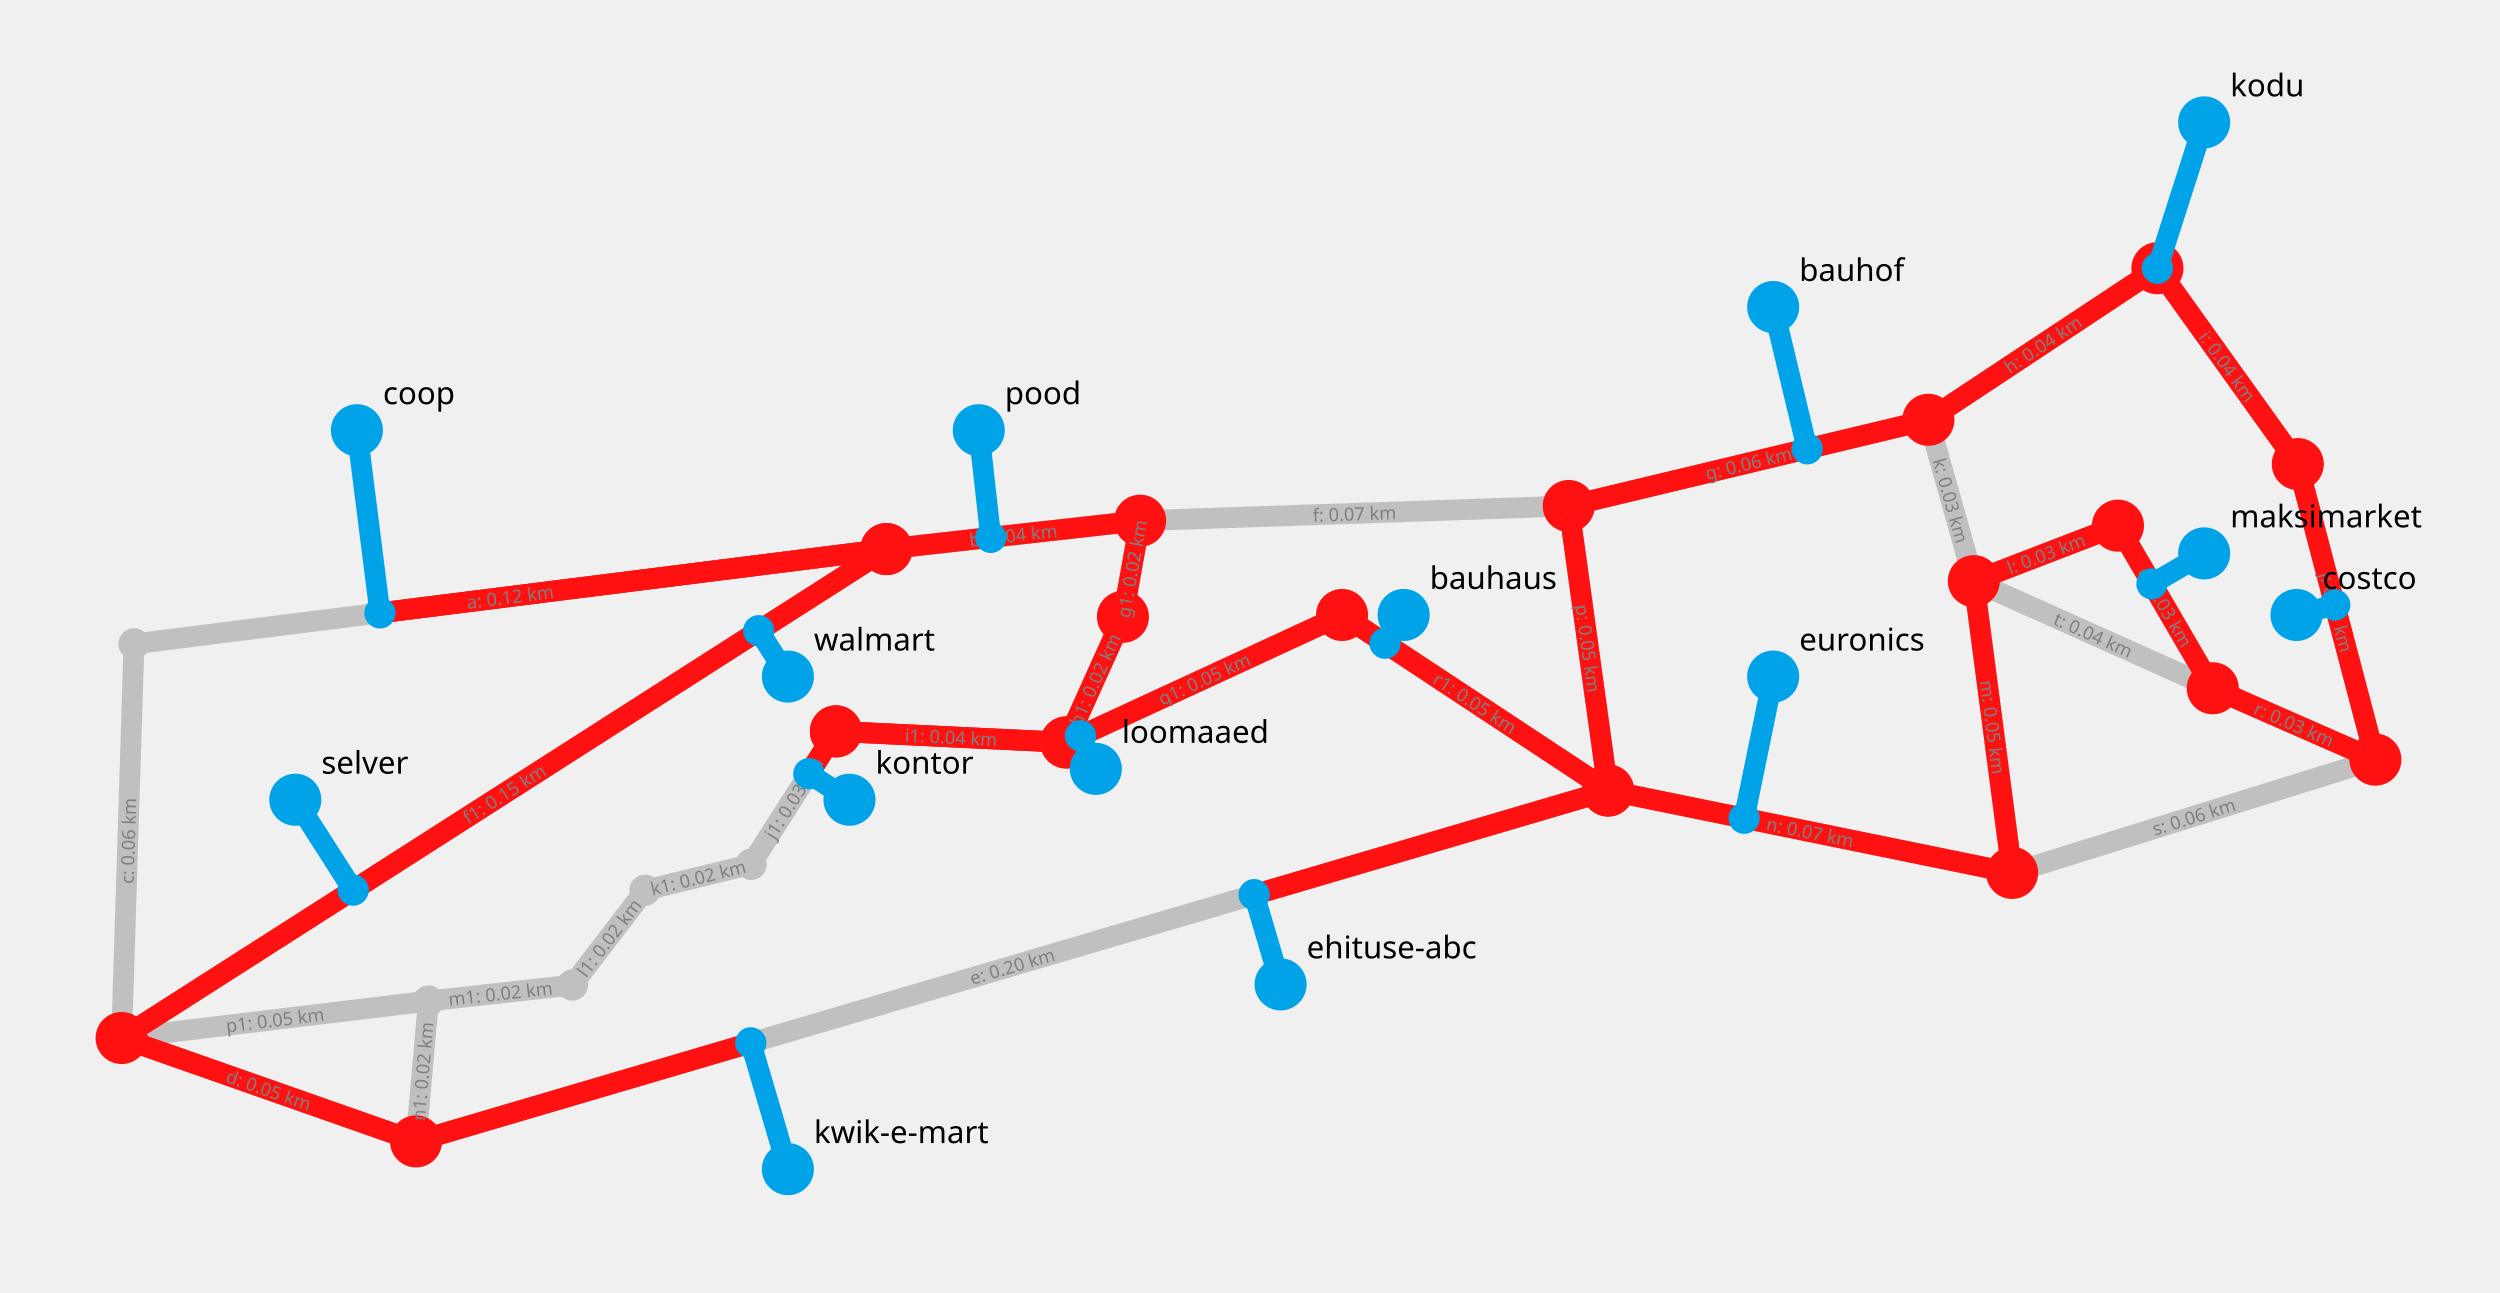
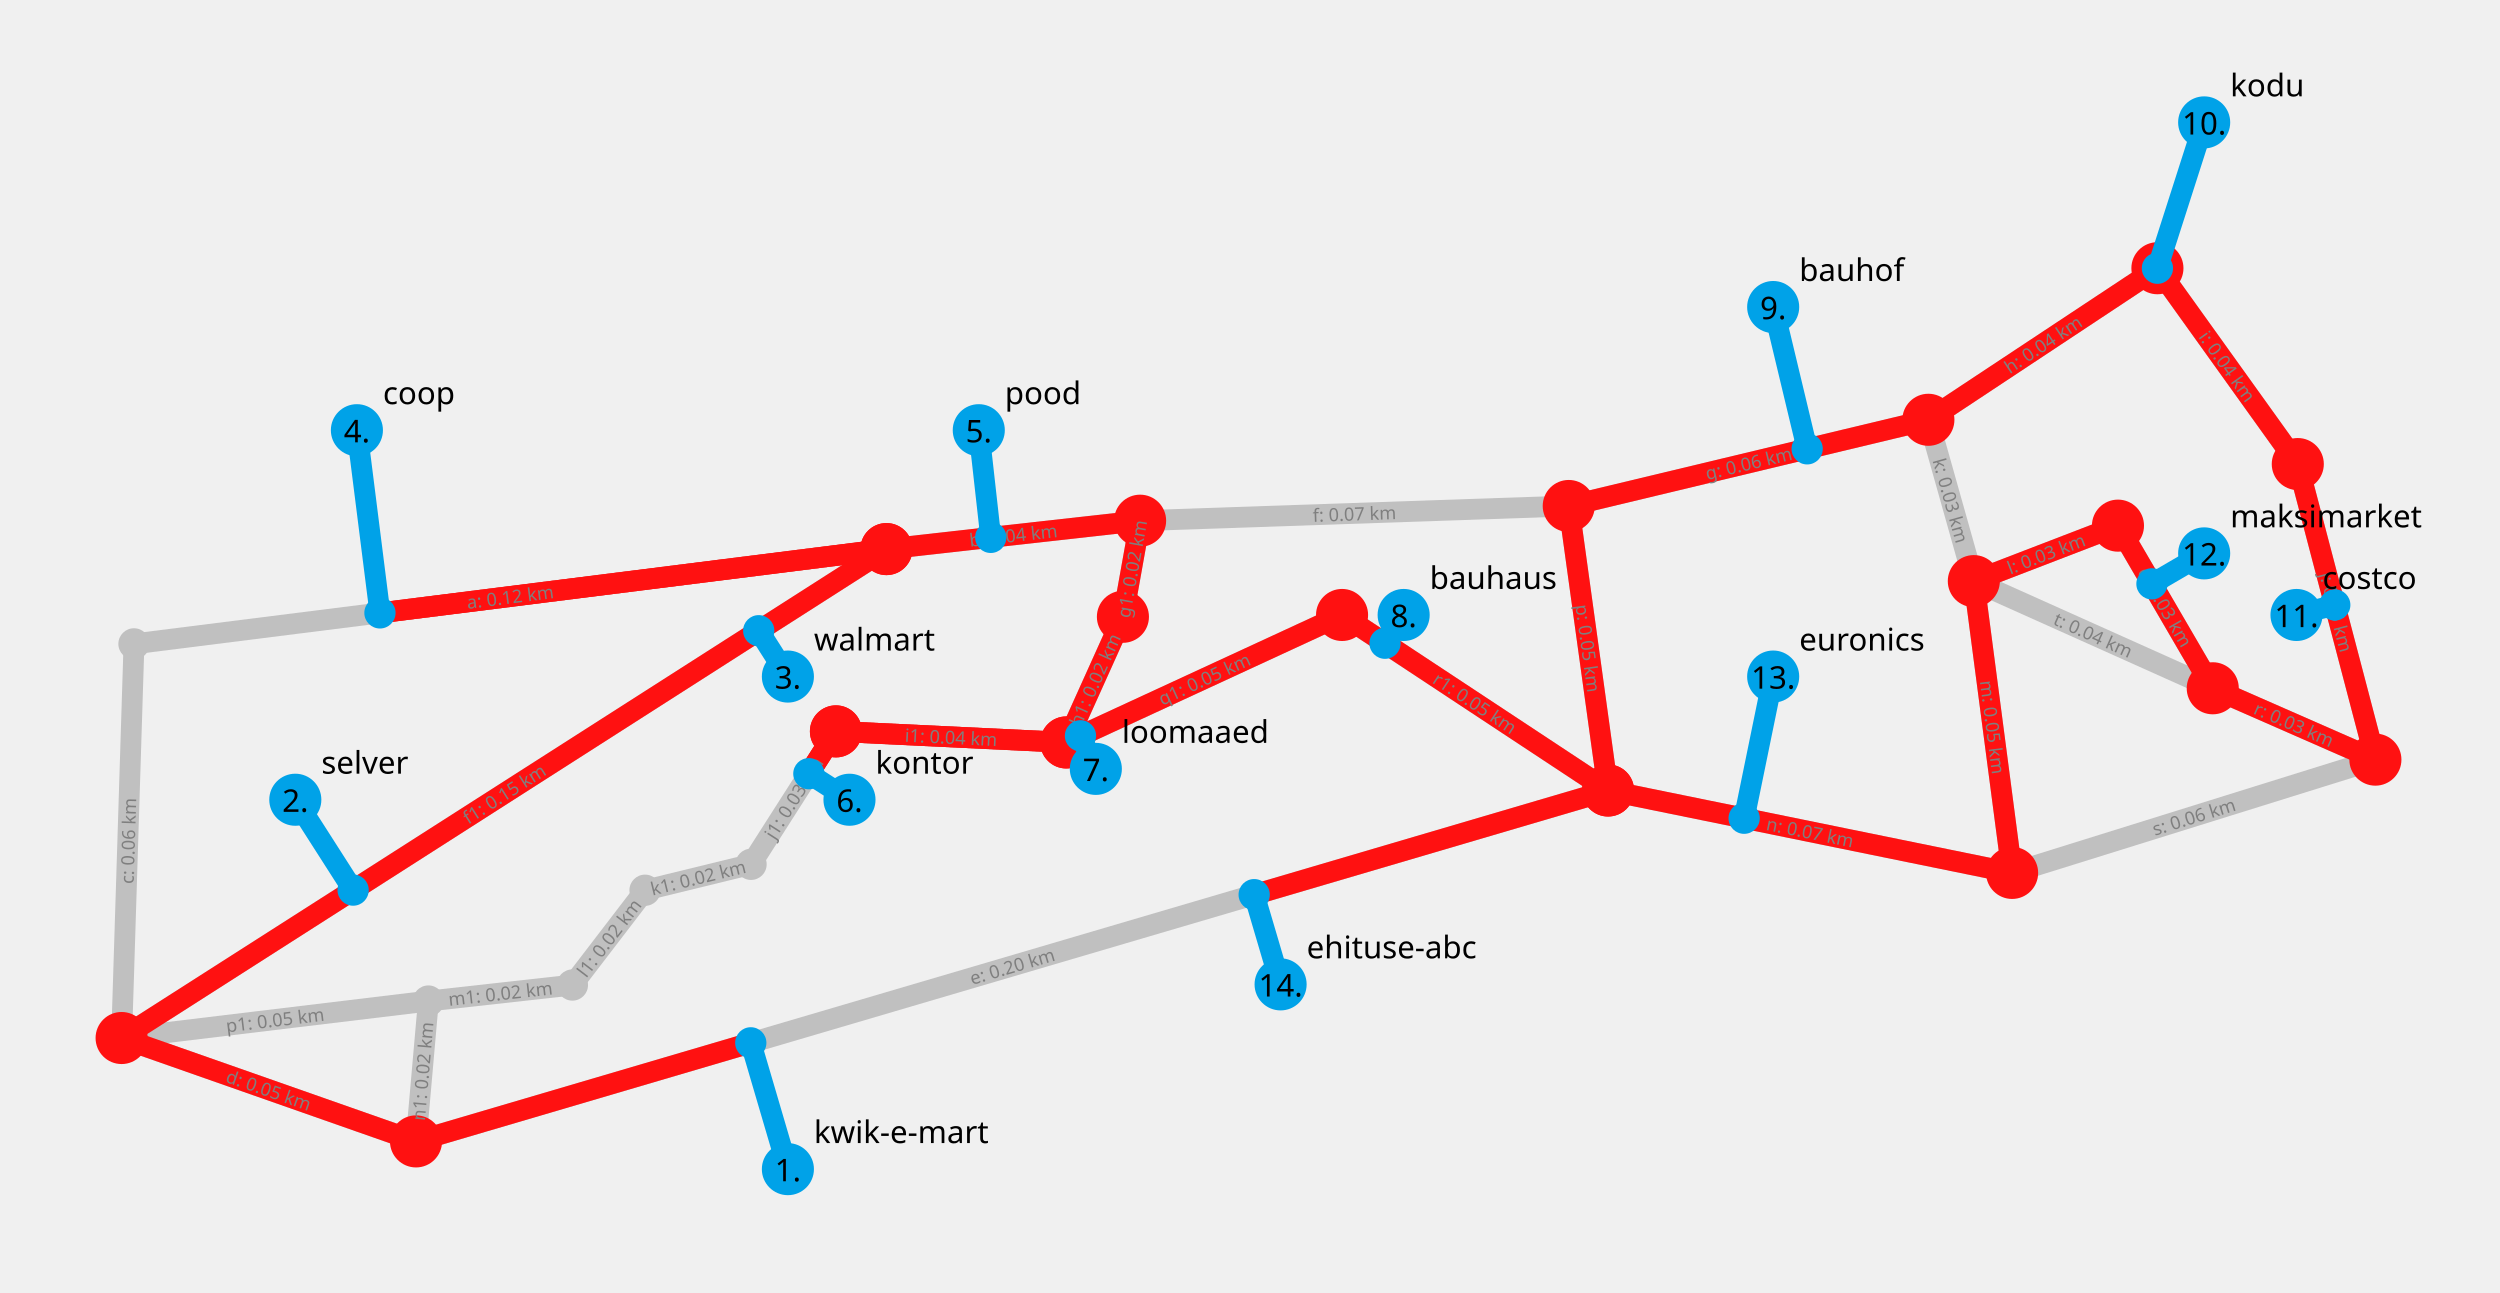
<svg xmlns="http://www.w3.org/2000/svg" version="1.1" width="1920" height="993" viewBox="-747 -425 1920 993" font-family="Hermit">
  <rect x="-747" y="-425" width="100%" height="100%" fill="rgb(240, 240, 240)" />
  <line x1="128.6" y1="-25.1" x2="457.8" y2="-36.4" style="stroke:rgb(192, 192, 192);stroke-width:16" />
  <circle cx="128.6" cy="-25.1" r="12" fill="rgb(192, 192, 192)" />
  <circle cx="457.8" cy="-36.4" r="12" fill="rgb(192, 192, 192)" />
  <line x1="457.8" y1="-36.4" x2="734.0" y2="-102.6" style="stroke:rgb(192, 192, 192);stroke-width:16" />
  <circle cx="734.0" cy="-102.6" r="12" fill="rgb(192, 192, 192)" />
  <line x1="734.0" y1="-102.6" x2="909.9" y2="-219.0" style="stroke:rgb(192, 192, 192);stroke-width:16" />
  <circle cx="909.9" cy="-219.0" r="12" fill="rgb(192, 192, 192)" />
  <line x1="909.9" y1="-219.0" x2="1017.7" y2="-68.6" style="stroke:rgb(192, 192, 192);stroke-width:16" />
  <circle cx="1017.7" cy="-68.6" r="12" fill="rgb(192, 192, 192)" />
  <line x1="1017.7" y1="-68.6" x2="1077.3" y2="158.4" style="stroke:rgb(192, 192, 192);stroke-width:16" />
  <circle cx="1077.3" cy="158.4" r="12" fill="rgb(192, 192, 192)" />
  <line x1="734.0" y1="-102.6" x2="768.9" y2="21.3" style="stroke:rgb(192, 192, 192);stroke-width:16" />
  <circle cx="768.9" cy="21.3" r="12" fill="rgb(192, 192, 192)" />
  <line x1="768.9" y1="21.3" x2="879.6" y2="-21.3" style="stroke:rgb(192, 192, 192);stroke-width:16" />
  <circle cx="879.6" cy="-21.3" r="12" fill="rgb(192, 192, 192)" />
  <line x1="768.9" y1="21.3" x2="798.3" y2="245.4" style="stroke:rgb(192, 192, 192);stroke-width:16" />
  <circle cx="798.3" cy="245.4" r="12" fill="rgb(192, 192, 192)" />
  <line x1="798.3" y1="245.4" x2="488.0" y2="182.1" style="stroke:rgb(192, 192, 192);stroke-width:16" />
  <circle cx="488.0" cy="182.1" r="12" fill="rgb(192, 192, 192)" />
  <line x1="488.0" y1="182.1" x2="457.8" y2="-36.4" style="stroke:rgb(192, 192, 192);stroke-width:16" />
-   <circle cx="457.8" cy="-36.4" r="12" fill="rgb(192, 192, 192)" />
  <line x1="879.6" y1="-21.3" x2="952.4" y2="103.6" style="stroke:rgb(192, 192, 192);stroke-width:16" />
  <circle cx="952.4" cy="103.6" r="12" fill="rgb(192, 192, 192)" />
  <line x1="952.4" y1="103.6" x2="1077.3" y2="158.4" style="stroke:rgb(192, 192, 192);stroke-width:16" />
-   <circle cx="1077.3" cy="158.4" r="12" fill="rgb(192, 192, 192)" />
  <line x1="1077.3" y1="158.4" x2="798.3" y2="245.4" style="stroke:rgb(192, 192, 192);stroke-width:16" />
-   <circle cx="798.3" cy="245.4" r="12" fill="rgb(192, 192, 192)" />
  <line x1="952.4" y1="103.6" x2="768.9" y2="21.3" style="stroke:rgb(192, 192, 192);stroke-width:16" />
-   <circle cx="768.9" cy="21.3" r="12" fill="rgb(192, 192, 192)" />
  <line x1="-644.1" y1="69.5" x2="-66.2" y2="-3.3" style="stroke:rgb(192, 192, 192);stroke-width:16" />
+   <circle cx="-644.1" cy="69.5" r="12" fill="rgb(192, 192, 192)" />
  <circle cx="-66.2" cy="-3.3" r="12" fill="rgb(192, 192, 192)" />
  <line x1="-66.2" y1="-3.3" x2="128.6" y2="-25.1" style="stroke:rgb(192, 192, 192);stroke-width:16" />
-   <circle cx="128.6" cy="-25.1" r="12" fill="rgb(192, 192, 192)" />
  <line x1="-653.6" y1="372.2" x2="-644.1" y2="69.5" style="stroke:rgb(192, 192, 192);stroke-width:16" />
-   <circle cx="-644.1" cy="69.5" r="12" fill="rgb(192, 192, 192)" />
+   <circle cx="-653.6" cy="372.2" r="12" fill="rgb(192, 192, 192)" />
  <line x1="-653.6" y1="372.2" x2="-427.5" y2="451.6" style="stroke:rgb(192, 192, 192);stroke-width:16" />
  <circle cx="-427.5" cy="451.6" r="12" fill="rgb(192, 192, 192)" />
  <line x1="-427.5" y1="451.6" x2="488.0" y2="182.1" style="stroke:rgb(192, 192, 192);stroke-width:16" />
-   <circle cx="488.0" cy="182.1" r="12" fill="rgb(192, 192, 192)" />
  <line x1="-66.2" y1="-3.3" x2="-653.6" y2="372.2" style="stroke:rgb(192, 192, 192);stroke-width:16" />
-   <circle cx="-653.6" cy="372.2" r="12" fill="rgb(192, 192, 192)" />
  <line x1="128.6" y1="-25.1" x2="115.4" y2="48.7" style="stroke:rgb(192, 192, 192);stroke-width:16" />
  <circle cx="115.4" cy="48.7" r="12" fill="rgb(192, 192, 192)" />
  <line x1="71.9" y1="145.2" x2="115.4" y2="48.7" style="stroke:rgb(192, 192, 192);stroke-width:16" />
-   <circle cx="115.4" cy="48.7" r="12" fill="rgb(192, 192, 192)" />
+   <circle cx="71.9" cy="145.2" r="12" fill="rgb(192, 192, 192)" />
  <line x1="-105.0" y1="136.7" x2="71.9" y2="145.2" style="stroke:rgb(192, 192, 192);stroke-width:16" />
-   <circle cx="71.9" cy="145.2" r="12" fill="rgb(192, 192, 192)" />
+   <circle cx="-105.0" cy="136.7" r="12" fill="rgb(192, 192, 192)" />
  <line x1="-105.0" y1="136.7" x2="-170.2" y2="238.8" style="stroke:rgb(192, 192, 192);stroke-width:16" />
  <circle cx="-170.2" cy="238.8" r="12" fill="rgb(192, 192, 192)" />
  <line x1="-170.2" y1="238.8" x2="-251.6" y2="258.7" style="stroke:rgb(192, 192, 192);stroke-width:16" />
  <circle cx="-251.6" cy="258.7" r="12" fill="rgb(192, 192, 192)" />
  <line x1="-251.6" y1="258.7" x2="-307.4" y2="331.5" style="stroke:rgb(192, 192, 192);stroke-width:16" />
  <circle cx="-307.4" cy="331.5" r="12" fill="rgb(192, 192, 192)" />
  <line x1="-307.4" y1="331.5" x2="-418.0" y2="343.8" style="stroke:rgb(192, 192, 192);stroke-width:16" />
  <circle cx="-418.0" cy="343.8" r="12" fill="rgb(192, 192, 192)" />
  <line x1="-418.0" y1="343.8" x2="-427.5" y2="451.6" style="stroke:rgb(192, 192, 192);stroke-width:16" />
-   <circle cx="-427.5" cy="451.6" r="12" fill="rgb(192, 192, 192)" />
  <line x1="-418.0" y1="343.8" x2="-653.6" y2="372.2" style="stroke:rgb(192, 192, 192);stroke-width:16" />
-   <circle cx="-653.6" cy="372.2" r="12" fill="rgb(192, 192, 192)" />
  <line x1="71.9" y1="145.2" x2="283.7" y2="47.3" style="stroke:rgb(192, 192, 192);stroke-width:16" />
  <circle cx="283.7" cy="47.3" r="12" fill="rgb(192, 192, 192)" />
  <line x1="283.7" y1="47.3" x2="488.0" y2="182.1" style="stroke:rgb(192, 192, 192);stroke-width:16" />
-   <circle cx="488.0" cy="182.1" r="12" fill="rgb(192, 192, 192)" />
  <line x1="-170.4" y1="375.9" x2="-427.5" y2="451.6" style="stroke:rgb(255, 17, 17);stroke-width:16" />
  <circle cx="-427.5" cy="451.6" r="20" fill="rgb(255, 17, 17)" />
  <line x1="-427.5" y1="451.6" x2="-653.6" y2="372.2" style="stroke:rgb(255, 17, 17);stroke-width:16" />
  <circle cx="-653.6" cy="372.2" r="20" fill="rgb(255, 17, 17)" />
  <line x1="-653.6" y1="372.2" x2="-475.8" y2="258.6" style="stroke:rgb(255, 17, 17);stroke-width:16" />
  <line x1="-475.8" y1="258.6" x2="-164.3" y2="59.4" style="stroke:rgb(255, 17, 17);stroke-width:16" />
  <line x1="-164.3" y1="59.4" x2="-66.2" y2="-3.3" style="stroke:rgb(255, 17, 17);stroke-width:16" />
  <circle cx="-66.2" cy="-3.3" r="20" fill="rgb(255, 17, 17)" />
  <line x1="-66.2" y1="-3.3" x2="-455.2" y2="45.7" style="stroke:rgb(255, 17, 17);stroke-width:16" />
  <line x1="-455.2" y1="45.7" x2="-66.2" y2="-3.3" style="stroke:rgb(255, 17, 17);stroke-width:16" />
  <circle cx="-66.2" cy="-3.3" r="20" fill="rgb(255, 17, 17)" />
  <line x1="-66.2" y1="-3.3" x2="13.9" y2="-12.3" style="stroke:rgb(255, 17, 17);stroke-width:16" />
  <line x1="13.9" y1="-12.3" x2="128.6" y2="-25.1" style="stroke:rgb(255, 17, 17);stroke-width:16" />
  <circle cx="128.6" cy="-25.1" r="20" fill="rgb(255, 17, 17)" />
  <line x1="128.6" y1="-25.1" x2="115.4" y2="48.7" style="stroke:rgb(255, 17, 17);stroke-width:16" />
  <circle cx="115.4" cy="48.7" r="20" fill="rgb(255, 17, 17)" />
  <line x1="115.4" y1="48.7" x2="71.9" y2="145.2" style="stroke:rgb(255, 17, 17);stroke-width:16" />
  <circle cx="71.9" cy="145.2" r="20" fill="rgb(255, 17, 17)" />
  <line x1="71.9" y1="145.2" x2="-105.0" y2="136.7" style="stroke:rgb(255, 17, 17);stroke-width:16" />
  <circle cx="-105.0" cy="136.7" r="20" fill="rgb(255, 17, 17)" />
  <line x1="-105.0" y1="136.7" x2="-125.8" y2="169.2" style="stroke:rgb(255, 17, 17);stroke-width:16" />
  <line x1="-125.8" y1="169.2" x2="-105.0" y2="136.7" style="stroke:rgb(255, 17, 17);stroke-width:16" />
  <circle cx="-105.0" cy="136.7" r="20" fill="rgb(255, 17, 17)" />
  <line x1="-105.0" y1="136.7" x2="71.9" y2="145.2" style="stroke:rgb(255, 17, 17);stroke-width:16" />
  <circle cx="71.9" cy="145.2" r="20" fill="rgb(255, 17, 17)" />
  <line x1="71.9" y1="145.2" x2="82.8" y2="140.1" style="stroke:rgb(255, 17, 17);stroke-width:16" />
  <line x1="82.8" y1="140.1" x2="283.7" y2="47.3" style="stroke:rgb(255, 17, 17);stroke-width:16" />
  <circle cx="283.7" cy="47.3" r="20" fill="rgb(255, 17, 17)" />
  <line x1="283.7" y1="47.3" x2="316.7" y2="69.0" style="stroke:rgb(255, 17, 17);stroke-width:16" />
  <line x1="316.7" y1="69.0" x2="488.0" y2="182.1" style="stroke:rgb(255, 17, 17);stroke-width:16" />
  <circle cx="488.0" cy="182.1" r="20" fill="rgb(255, 17, 17)" />
  <line x1="488.0" y1="182.1" x2="457.8" y2="-36.4" style="stroke:rgb(255, 17, 17);stroke-width:16" />
  <circle cx="457.8" cy="-36.4" r="20" fill="rgb(255, 17, 17)" />
  <line x1="457.8" y1="-36.4" x2="640.9" y2="-80.3" style="stroke:rgb(255, 17, 17);stroke-width:16" />
  <line x1="640.9" y1="-80.3" x2="734.0" y2="-102.6" style="stroke:rgb(255, 17, 17);stroke-width:16" />
  <circle cx="734.0" cy="-102.6" r="20" fill="rgb(255, 17, 17)" />
  <line x1="734.0" y1="-102.6" x2="909.9" y2="-219.0" style="stroke:rgb(255, 17, 17);stroke-width:16" />
  <line x1="909.9" y1="-219.0" x2="909.9" y2="-219.0" style="stroke:rgb(255, 17, 17);stroke-width:16" />
  <circle cx="909.9" cy="-219.0" r="20" fill="rgb(255, 17, 17)" />
  <line x1="909.9" y1="-219.0" x2="1017.7" y2="-68.6" style="stroke:rgb(255, 17, 17);stroke-width:16" />
  <circle cx="1017.7" cy="-68.6" r="20" fill="rgb(255, 17, 17)" />
  <line x1="1017.7" y1="-68.6" x2="1046.1" y2="39.6" style="stroke:rgb(255, 17, 17);stroke-width:16" />
  <line x1="1046.1" y1="39.6" x2="1077.3" y2="158.4" style="stroke:rgb(255, 17, 17);stroke-width:16" />
  <circle cx="1077.3" cy="158.4" r="20" fill="rgb(255, 17, 17)" />
  <line x1="1077.3" y1="158.4" x2="952.4" y2="103.6" style="stroke:rgb(255, 17, 17);stroke-width:16" />
  <circle cx="952.4" cy="103.6" r="20" fill="rgb(255, 17, 17)" />
  <line x1="952.4" y1="103.6" x2="905.7" y2="23.4" style="stroke:rgb(255, 17, 17);stroke-width:16" />
  <line x1="905.7" y1="23.4" x2="879.6" y2="-21.3" style="stroke:rgb(255, 17, 17);stroke-width:16" />
  <circle cx="879.6" cy="-21.3" r="20" fill="rgb(255, 17, 17)" />
  <line x1="879.6" y1="-21.3" x2="768.9" y2="21.3" style="stroke:rgb(255, 17, 17);stroke-width:16" />
  <circle cx="768.9" cy="21.3" r="20" fill="rgb(255, 17, 17)" />
  <line x1="768.9" y1="21.3" x2="798.3" y2="245.4" style="stroke:rgb(255, 17, 17);stroke-width:16" />
  <circle cx="798.3" cy="245.4" r="20" fill="rgb(255, 17, 17)" />
  <line x1="798.3" y1="245.4" x2="592.5" y2="203.4" style="stroke:rgb(255, 17, 17);stroke-width:16" />
  <line x1="592.5" y1="203.4" x2="488.0" y2="182.1" style="stroke:rgb(255, 17, 17);stroke-width:16" />
  <circle cx="488.0" cy="182.1" r="20" fill="rgb(255, 17, 17)" />
  <line x1="488.0" y1="182.1" x2="216.2" y2="262.1" style="stroke:rgb(255, 17, 17);stroke-width:16" />
  <text font-size="14" dominant-baseline="central" text-anchor="middle" fill="rgb(127, 127, 127)" transform="translate(293.2, -30.7) rotate(-1.97493)">f: 0.07 km</text>
  <text font-size="14" dominant-baseline="central" text-anchor="middle" fill="rgb(127, 127, 127)" transform="translate(595.9, -69.5) rotate(-13.4809)">g: 0.06 km</text>
  <text font-size="14" dominant-baseline="central" text-anchor="middle" fill="rgb(127, 127, 127)" transform="translate(821.9, -160.8) rotate(-33.4763)">h: 0.04 km</text>
  <text font-size="14" dominant-baseline="central" text-anchor="middle" fill="rgb(127, 127, 127)" transform="translate(963.8, -143.8) rotate(54.3602)">i: 0.04 km</text>
  <text font-size="14" dominant-baseline="central" text-anchor="middle" fill="rgb(127, 127, 127)" transform="translate(1047.5, 44.9) rotate(75.2917)">j: 0.05 km</text>
  <text font-size="14" dominant-baseline="central" text-anchor="middle" fill="rgb(127, 127, 127)" transform="translate(751.4, -40.7) rotate(74.228)">k: 0.03 km</text>
  <text font-size="14" dominant-baseline="central" text-anchor="middle" fill="rgb(127, 127, 127)" transform="translate(824.3, -0.0) rotate(-21.0375)">l: 0.03 km</text>
  <text font-size="14" dominant-baseline="central" text-anchor="middle" fill="rgb(127, 127, 127)" transform="translate(783.6, 133.4) rotate(82.5479)">m: 0.05 km</text>
  <text font-size="14" dominant-baseline="central" text-anchor="middle" fill="rgb(127, 127, 127)" transform="translate(643.2, 213.8) rotate(11.5449)">n: 0.07 km</text>
  <text font-size="14" dominant-baseline="central" text-anchor="middle" fill="rgb(127, 127, 127)" transform="translate(472.9, 72.8) rotate(82.1131)">p: 0.05 km</text>
  <text font-size="14" dominant-baseline="central" text-anchor="middle" fill="rgb(127, 127, 127)" transform="translate(916.0, 41.1) rotate(59.7436)">q: 0.03 km</text>
  <text font-size="14" dominant-baseline="central" text-anchor="middle" fill="rgb(127, 127, 127)" transform="translate(1014.9, 131.0) rotate(23.7204)">r: 0.03 km</text>
  <text font-size="14" dominant-baseline="central" text-anchor="middle" fill="rgb(127, 127, 127)" transform="translate(937.8, 201.9) rotate(-17.3208)">s: 0.06 km</text>
  <text font-size="14" dominant-baseline="central" text-anchor="middle" fill="rgb(127, 127, 127)" transform="translate(860.7, 62.4) rotate(24.154)">t: 0.04 km</text>
  <text font-size="14" dominant-baseline="central" text-anchor="middle" fill="rgb(127, 127, 127)" transform="translate(-355.2, 33.1) rotate(-7.18272)">a: 0.12 km</text>
  <text font-size="14" dominant-baseline="central" text-anchor="middle" fill="rgb(127, 127, 127)" transform="translate(31.2, -14.2) rotate(-6.37072)">b: 0.04 km</text>
  <text font-size="14" dominant-baseline="central" text-anchor="middle" fill="rgb(127, 127, 127)" transform="translate(-648.8, 220.8) rotate(-88.2101)">c: 0.06 km</text>
  <text font-size="14" dominant-baseline="central" text-anchor="middle" fill="rgb(127, 127, 127)" transform="translate(-540.5, 411.9) rotate(19.3648)">d: 0.05 km</text>
  <text font-size="14" dominant-baseline="central" text-anchor="middle" fill="rgb(127, 127, 127)" transform="translate(30.3, 316.8) rotate(-16.4056)">e: 0.20 km</text>
  <text font-size="14" dominant-baseline="central" text-anchor="middle" fill="rgb(127, 127, 127)" transform="translate(-359.9, 184.4) rotate(-32.5904)">f1: 0.15 km</text>
  <text font-size="14" dominant-baseline="central" text-anchor="middle" fill="rgb(127, 127, 127)" transform="translate(122.0, 11.8) rotate(-79.8245)">g1: 0.02 km</text>
  <text font-size="14" dominant-baseline="central" text-anchor="middle" fill="rgb(127, 127, 127)" transform="translate(93.6, 96.9) rotate(-65.7256)">h1: 0.02 km</text>
  <text font-size="14" dominant-baseline="central" text-anchor="middle" fill="rgb(127, 127, 127)" transform="translate(-16.6, 140.9) rotate(2.75543)">i1: 0.04 km</text>
  <text font-size="14" dominant-baseline="central" text-anchor="middle" fill="rgb(127, 127, 127)" transform="translate(-137.6, 187.7) rotate(-57.4259)">j1: 0.03 km</text>
  <text font-size="14" dominant-baseline="central" text-anchor="middle" fill="rgb(127, 127, 127)" transform="translate(-210.9, 248.7) rotate(-13.7223)">k1: 0.02 km</text>
  <text font-size="14" dominant-baseline="central" text-anchor="middle" fill="rgb(127, 127, 127)" transform="translate(-279.5, 295.1) rotate(-52.5394)">l1: 0.02 km</text>
  <text font-size="14" dominant-baseline="central" text-anchor="middle" fill="rgb(127, 127, 127)" transform="translate(-362.7, 337.7) rotate(-6.34019)">m1: 0.02 km</text>
  <text font-size="14" dominant-baseline="central" text-anchor="middle" fill="rgb(127, 127, 127)" transform="translate(-422.8, 397.7) rotate(-84.9869)">n1: 0.02 km</text>
  <text font-size="14" dominant-baseline="central" text-anchor="middle" fill="rgb(127, 127, 127)" transform="translate(-535.8, 358.0) rotate(-6.86999)">p1: 0.05 km</text>
  <text font-size="14" dominant-baseline="central" text-anchor="middle" fill="rgb(127, 127, 127)" transform="translate(177.8, 96.2) rotate(-24.7995)">q1: 0.05 km</text>
  <text font-size="14" dominant-baseline="central" text-anchor="middle" fill="rgb(127, 127, 127)" transform="translate(385.9, 114.7) rotate(33.4137)">r1: 0.05 km</text>
  <line x1="-170.4" y1="375.9" x2="-141.9" y2="472.9" style="stroke:rgb(0, 162, 232);stroke-width:16" />
  <circle cx="-170.4" cy="375.9" r="12" fill="rgb(0, 162, 232)" />
-   <text x="-141.9" y="472.9" font-size="24" dominant-baseline="central" text-anchor="middle" fill="black">1.</text>
  <line x1="-475.8" y1="258.6" x2="-520.2" y2="189.2" style="stroke:rgb(0, 162, 232);stroke-width:16" />
  <circle cx="-475.8" cy="258.6" r="12" fill="rgb(0, 162, 232)" />
-   <text x="-520.2" y="189.2" font-size="24" dominant-baseline="central" text-anchor="middle" fill="black">2.</text>
  <line x1="-164.3" y1="59.4" x2="-141.9" y2="94.6" style="stroke:rgb(0, 162, 232);stroke-width:16" />
  <circle cx="-164.3" cy="59.4" r="12" fill="rgb(0, 162, 232)" />
-   <text x="-141.9" y="94.6" font-size="24" dominant-baseline="central" text-anchor="middle" fill="black">3.</text>
  <line x1="-455.2" y1="45.7" x2="-472.9" y2="-94.6" style="stroke:rgb(0, 162, 232);stroke-width:16" />
  <circle cx="-455.2" cy="45.7" r="12" fill="rgb(0, 162, 232)" />
-   <text x="-472.9" y="-94.6" font-size="24" dominant-baseline="central" text-anchor="middle" fill="black">4.</text>
  <line x1="13.9" y1="-12.3" x2="4.7" y2="-94.6" style="stroke:rgb(0, 162, 232);stroke-width:16" />
  <circle cx="13.9" cy="-12.3" r="12" fill="rgb(0, 162, 232)" />
-   <text x="4.7" y="-94.6" font-size="24" dominant-baseline="central" text-anchor="middle" fill="black">5.</text>
  <line x1="-125.8" y1="169.2" x2="-94.6" y2="189.2" style="stroke:rgb(0, 162, 232);stroke-width:16" />
  <circle cx="-125.8" cy="169.2" r="12" fill="rgb(0, 162, 232)" />
-   <text x="-94.6" y="189.2" font-size="24" dominant-baseline="central" text-anchor="middle" fill="black">6.</text>
  <line x1="82.8" y1="140.1" x2="94.6" y2="165.5" style="stroke:rgb(0, 162, 232);stroke-width:16" />
  <circle cx="82.8" cy="140.1" r="12" fill="rgb(0, 162, 232)" />
-   <text x="94.6" y="165.5" font-size="24" dominant-baseline="central" text-anchor="middle" fill="black">7.</text>
  <line x1="316.7" y1="69.0" x2="331.0" y2="47.3" style="stroke:rgb(0, 162, 232);stroke-width:16" />
  <circle cx="316.7" cy="69.0" r="12" fill="rgb(0, 162, 232)" />
-   <text x="331.0" y="47.3" font-size="24" dominant-baseline="central" text-anchor="middle" fill="black">8.</text>
  <line x1="640.9" y1="-80.3" x2="614.8" y2="-189.2" style="stroke:rgb(0, 162, 232);stroke-width:16" />
  <circle cx="640.9" cy="-80.3" r="12" fill="rgb(0, 162, 232)" />
-   <text x="614.8" y="-189.2" font-size="24" dominant-baseline="central" text-anchor="middle" fill="black">9.</text>
  <line x1="909.9" y1="-219.0" x2="945.8" y2="-331.0" style="stroke:rgb(0, 162, 232);stroke-width:16" />
  <circle cx="909.9" cy="-219.0" r="12" fill="rgb(0, 162, 232)" />
-   <text x="945.8" y="-331.0" font-size="24" dominant-baseline="central" text-anchor="middle" fill="black">10.</text>
  <line x1="1046.1" y1="39.6" x2="1016.7" y2="47.3" style="stroke:rgb(0, 162, 232);stroke-width:16" />
  <circle cx="1046.1" cy="39.6" r="12" fill="rgb(0, 162, 232)" />
-   <text x="1016.7" y="47.3" font-size="24" dominant-baseline="central" text-anchor="middle" fill="black">11.</text>
  <line x1="905.7" y1="23.4" x2="945.8" y2="-0.0" style="stroke:rgb(0, 162, 232);stroke-width:16" />
  <circle cx="905.7" cy="23.4" r="12" fill="rgb(0, 162, 232)" />
-   <text x="945.8" y="-0.0" font-size="24" dominant-baseline="central" text-anchor="middle" fill="black">12.</text>
  <line x1="592.5" y1="203.4" x2="614.8" y2="94.6" style="stroke:rgb(0, 162, 232);stroke-width:16" />
  <circle cx="592.5" cy="203.4" r="12" fill="rgb(0, 162, 232)" />
-   <text x="614.8" y="94.6" font-size="24" dominant-baseline="central" text-anchor="middle" fill="black">13.</text>
  <line x1="216.2" y1="262.1" x2="236.5" y2="331.0" style="stroke:rgb(0, 162, 232);stroke-width:16" />
  <circle cx="216.2" cy="262.1" r="12" fill="rgb(0, 162, 232)" />
-   <text x="236.5" y="331.0" font-size="24" dominant-baseline="central" text-anchor="middle" fill="black">14.</text>
  <circle cx="-141.9" cy="472.9" r="20" fill="rgb(0, 162, 232)" />
  <text x="-121.9" y="452.9" font-size="24" text-anchor="start" fill="black">kwik-e-mart</text>
+   <text x="-141.9" y="472.9" font-size="24" dominant-baseline="central" text-anchor="middle" fill="black">1.</text>
  <circle cx="-520.2" cy="189.2" r="20" fill="rgb(0, 162, 232)" />
  <text x="-500.2" y="169.2" font-size="24" text-anchor="start" fill="black">selver</text>
+   <text x="-520.2" y="189.2" font-size="24" dominant-baseline="central" text-anchor="middle" fill="black">2.</text>
  <circle cx="-141.9" cy="94.6" r="20" fill="rgb(0, 162, 232)" />
  <text x="-121.9" y="74.6" font-size="24" text-anchor="start" fill="black">walmart</text>
+   <text x="-141.9" y="94.6" font-size="24" dominant-baseline="central" text-anchor="middle" fill="black">3.</text>
  <circle cx="-472.9" cy="-94.6" r="20" fill="rgb(0, 162, 232)" />
  <text x="-452.9" y="-114.6" font-size="24" text-anchor="start" fill="black">coop</text>
+   <text x="-472.9" y="-94.6" font-size="24" dominant-baseline="central" text-anchor="middle" fill="black">4.</text>
  <circle cx="4.7" cy="-94.6" r="20" fill="rgb(0, 162, 232)" />
  <text x="24.7" y="-114.6" font-size="24" text-anchor="start" fill="black">pood</text>
+   <text x="4.7" y="-94.6" font-size="24" dominant-baseline="central" text-anchor="middle" fill="black">5.</text>
  <circle cx="-94.6" cy="189.2" r="20" fill="rgb(0, 162, 232)" />
  <text x="-74.6" y="169.2" font-size="24" text-anchor="start" fill="black">kontor</text>
+   <text x="-94.6" y="189.2" font-size="24" dominant-baseline="central" text-anchor="middle" fill="black">6.</text>
  <circle cx="94.6" cy="165.5" r="20" fill="rgb(0, 162, 232)" />
  <text x="114.6" y="145.5" font-size="24" text-anchor="start" fill="black">loomaaed</text>
+   <text x="94.6" y="165.5" font-size="24" dominant-baseline="central" text-anchor="middle" fill="black">7.</text>
  <circle cx="331.0" cy="47.3" r="20" fill="rgb(0, 162, 232)" />
  <text x="351.0" y="27.3" font-size="24" text-anchor="start" fill="black">bauhaus</text>
+   <text x="331.0" y="47.3" font-size="24" dominant-baseline="central" text-anchor="middle" fill="black">8.</text>
  <circle cx="614.8" cy="-189.2" r="20" fill="rgb(0, 162, 232)" />
  <text x="634.8" y="-209.2" font-size="24" text-anchor="start" fill="black">bauhof</text>
+   <text x="614.8" y="-189.2" font-size="24" dominant-baseline="central" text-anchor="middle" fill="black">9.</text>
  <circle cx="945.8" cy="-331.0" r="20" fill="rgb(0, 162, 232)" />
  <text x="965.8" y="-351.0" font-size="24" text-anchor="start" fill="black">kodu</text>
+   <text x="945.8" y="-331.0" font-size="24" dominant-baseline="central" text-anchor="middle" fill="black">10.</text>
  <circle cx="1016.7" cy="47.3" r="20" fill="rgb(0, 162, 232)" />
  <text x="1036.7" y="27.3" font-size="24" text-anchor="start" fill="black">costco</text>
+   <text x="1016.7" y="47.3" font-size="24" dominant-baseline="central" text-anchor="middle" fill="black">11.</text>
  <circle cx="945.8" cy="-0.0" r="20" fill="rgb(0, 162, 232)" />
  <text x="965.8" y="-20.0" font-size="24" text-anchor="start" fill="black">maksimarket</text>
+   <text x="945.8" y="-0.0" font-size="24" dominant-baseline="central" text-anchor="middle" fill="black">12.</text>
  <circle cx="614.8" cy="94.6" r="20" fill="rgb(0, 162, 232)" />
  <text x="634.8" y="74.6" font-size="24" text-anchor="start" fill="black">euronics</text>
+   <text x="614.8" y="94.6" font-size="24" dominant-baseline="central" text-anchor="middle" fill="black">13.</text>
  <circle cx="236.5" cy="331.0" r="20" fill="rgb(0, 162, 232)" />
  <text x="256.5" y="311.0" font-size="24" text-anchor="start" fill="black">ehituse-abc</text>
+   <text x="236.5" y="331.0" font-size="24" dominant-baseline="central" text-anchor="middle" fill="black">14.</text>
</svg>
